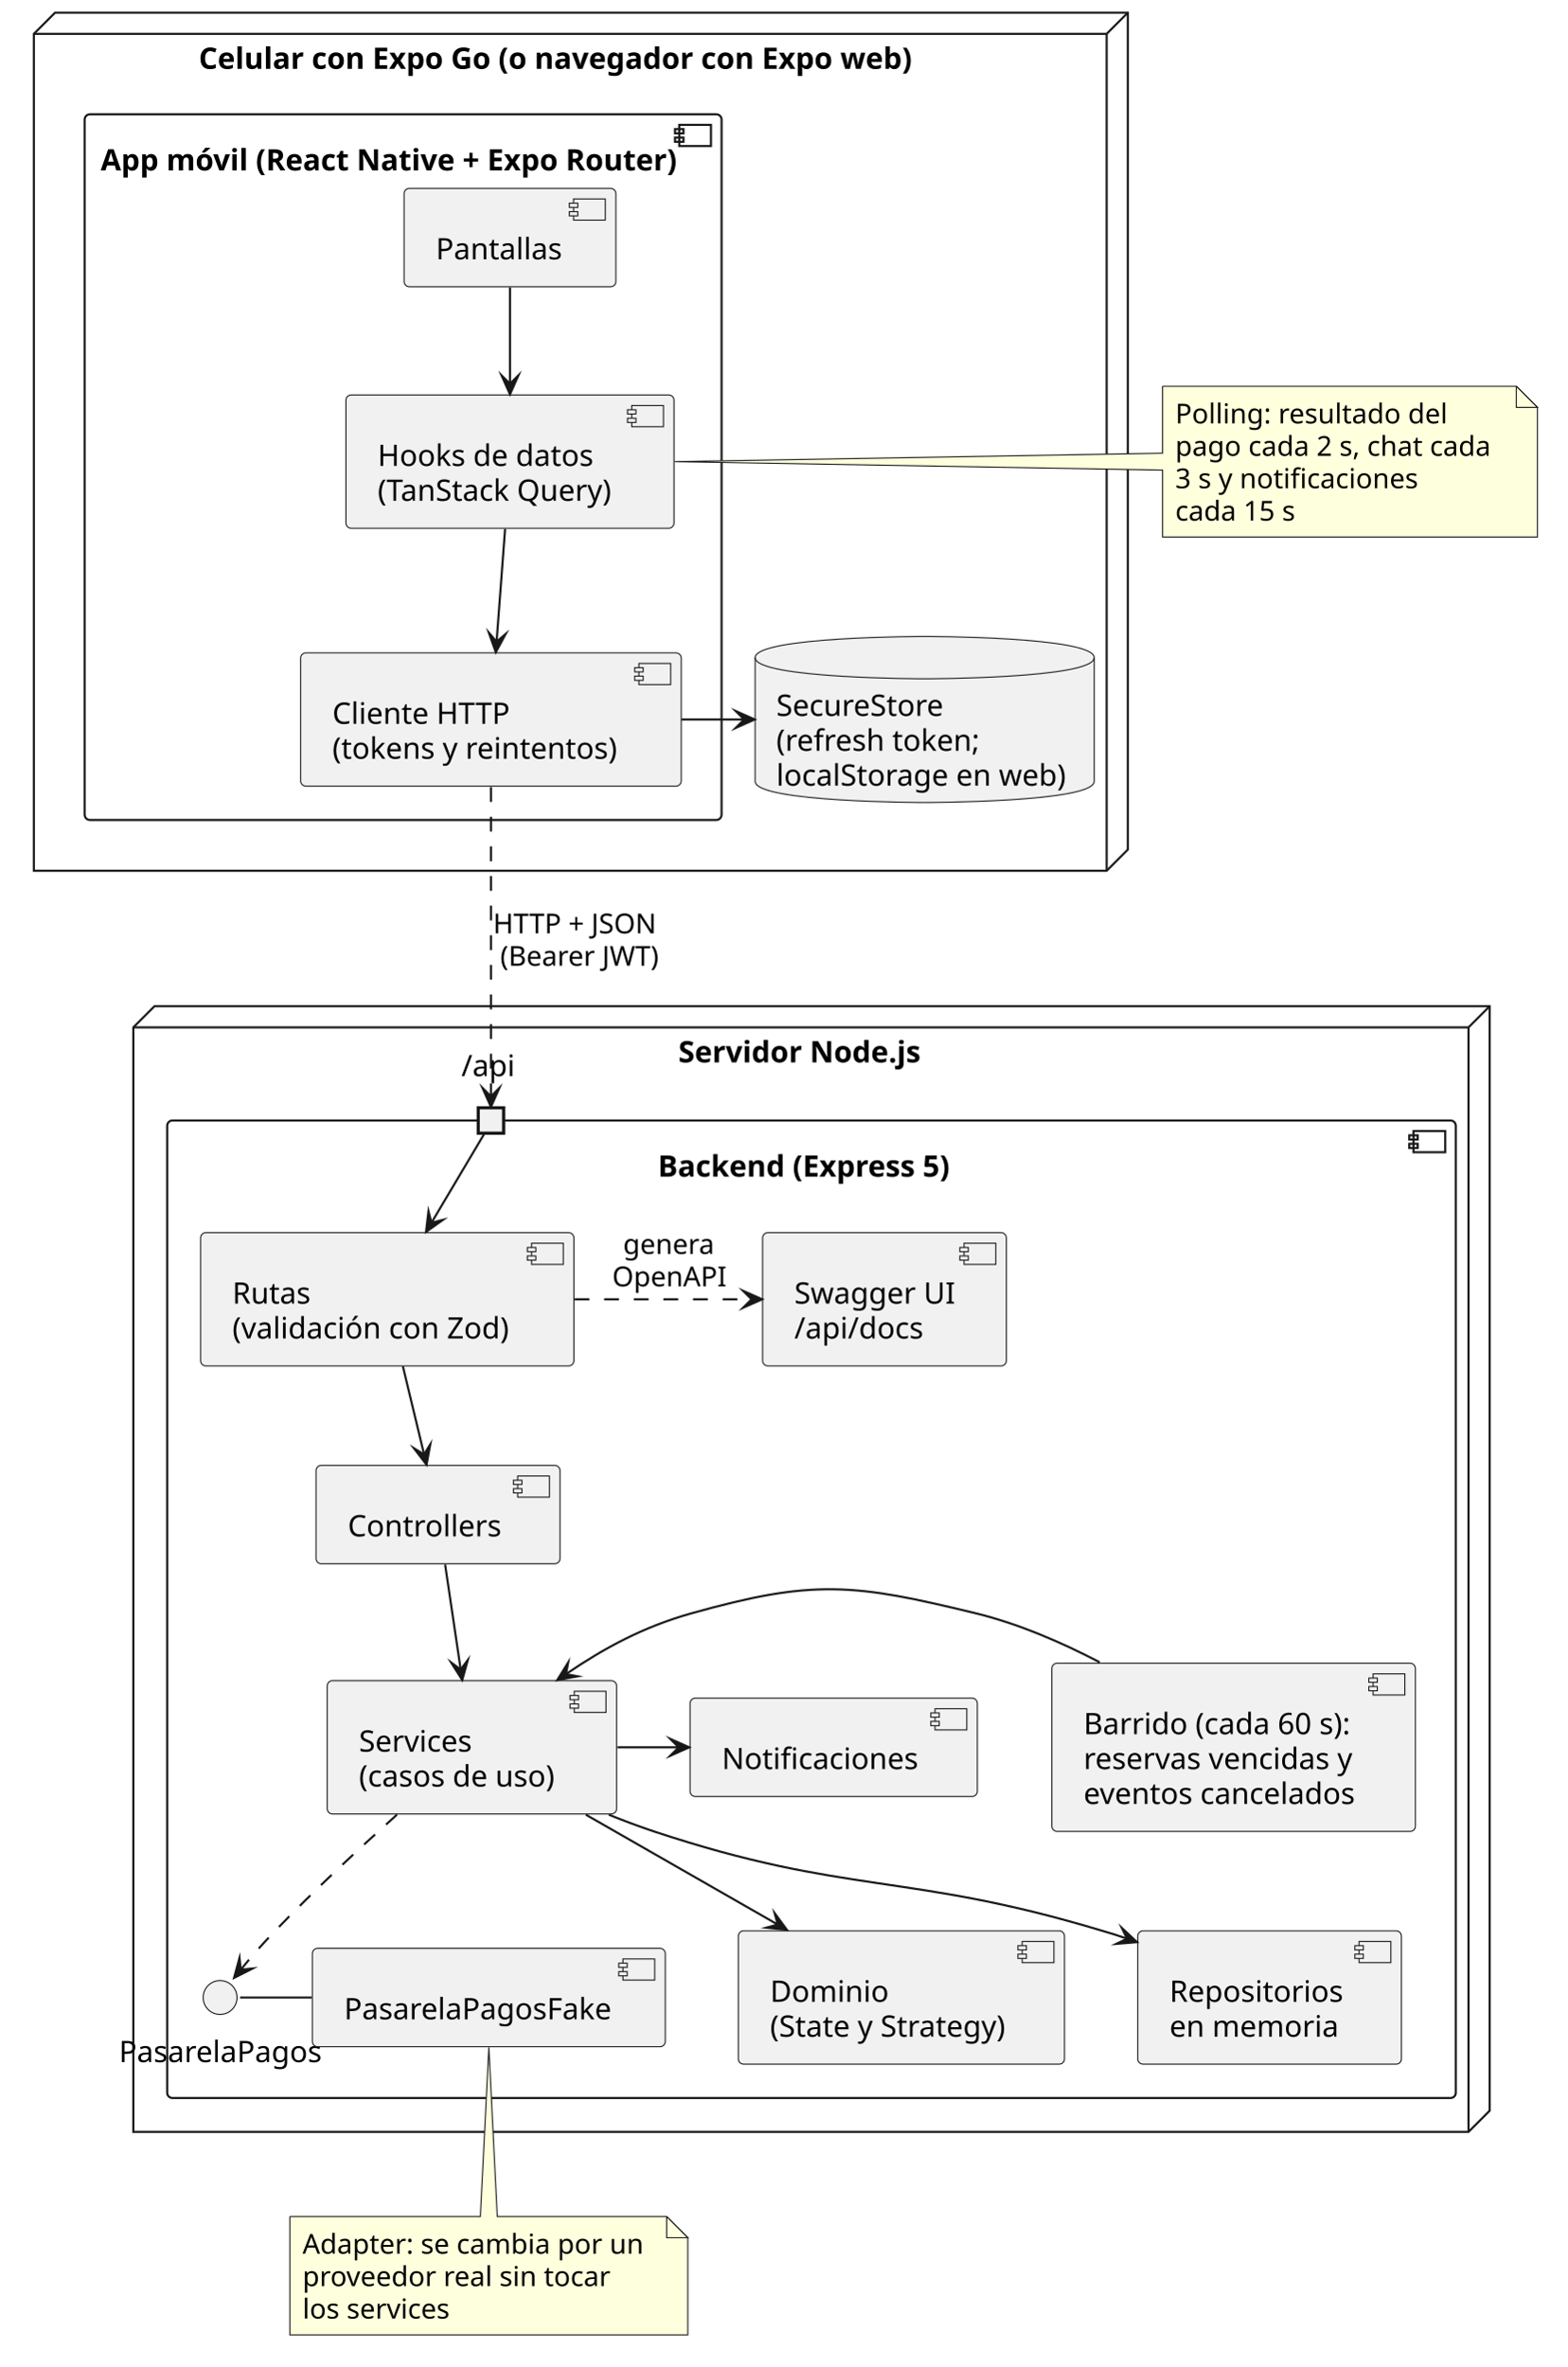
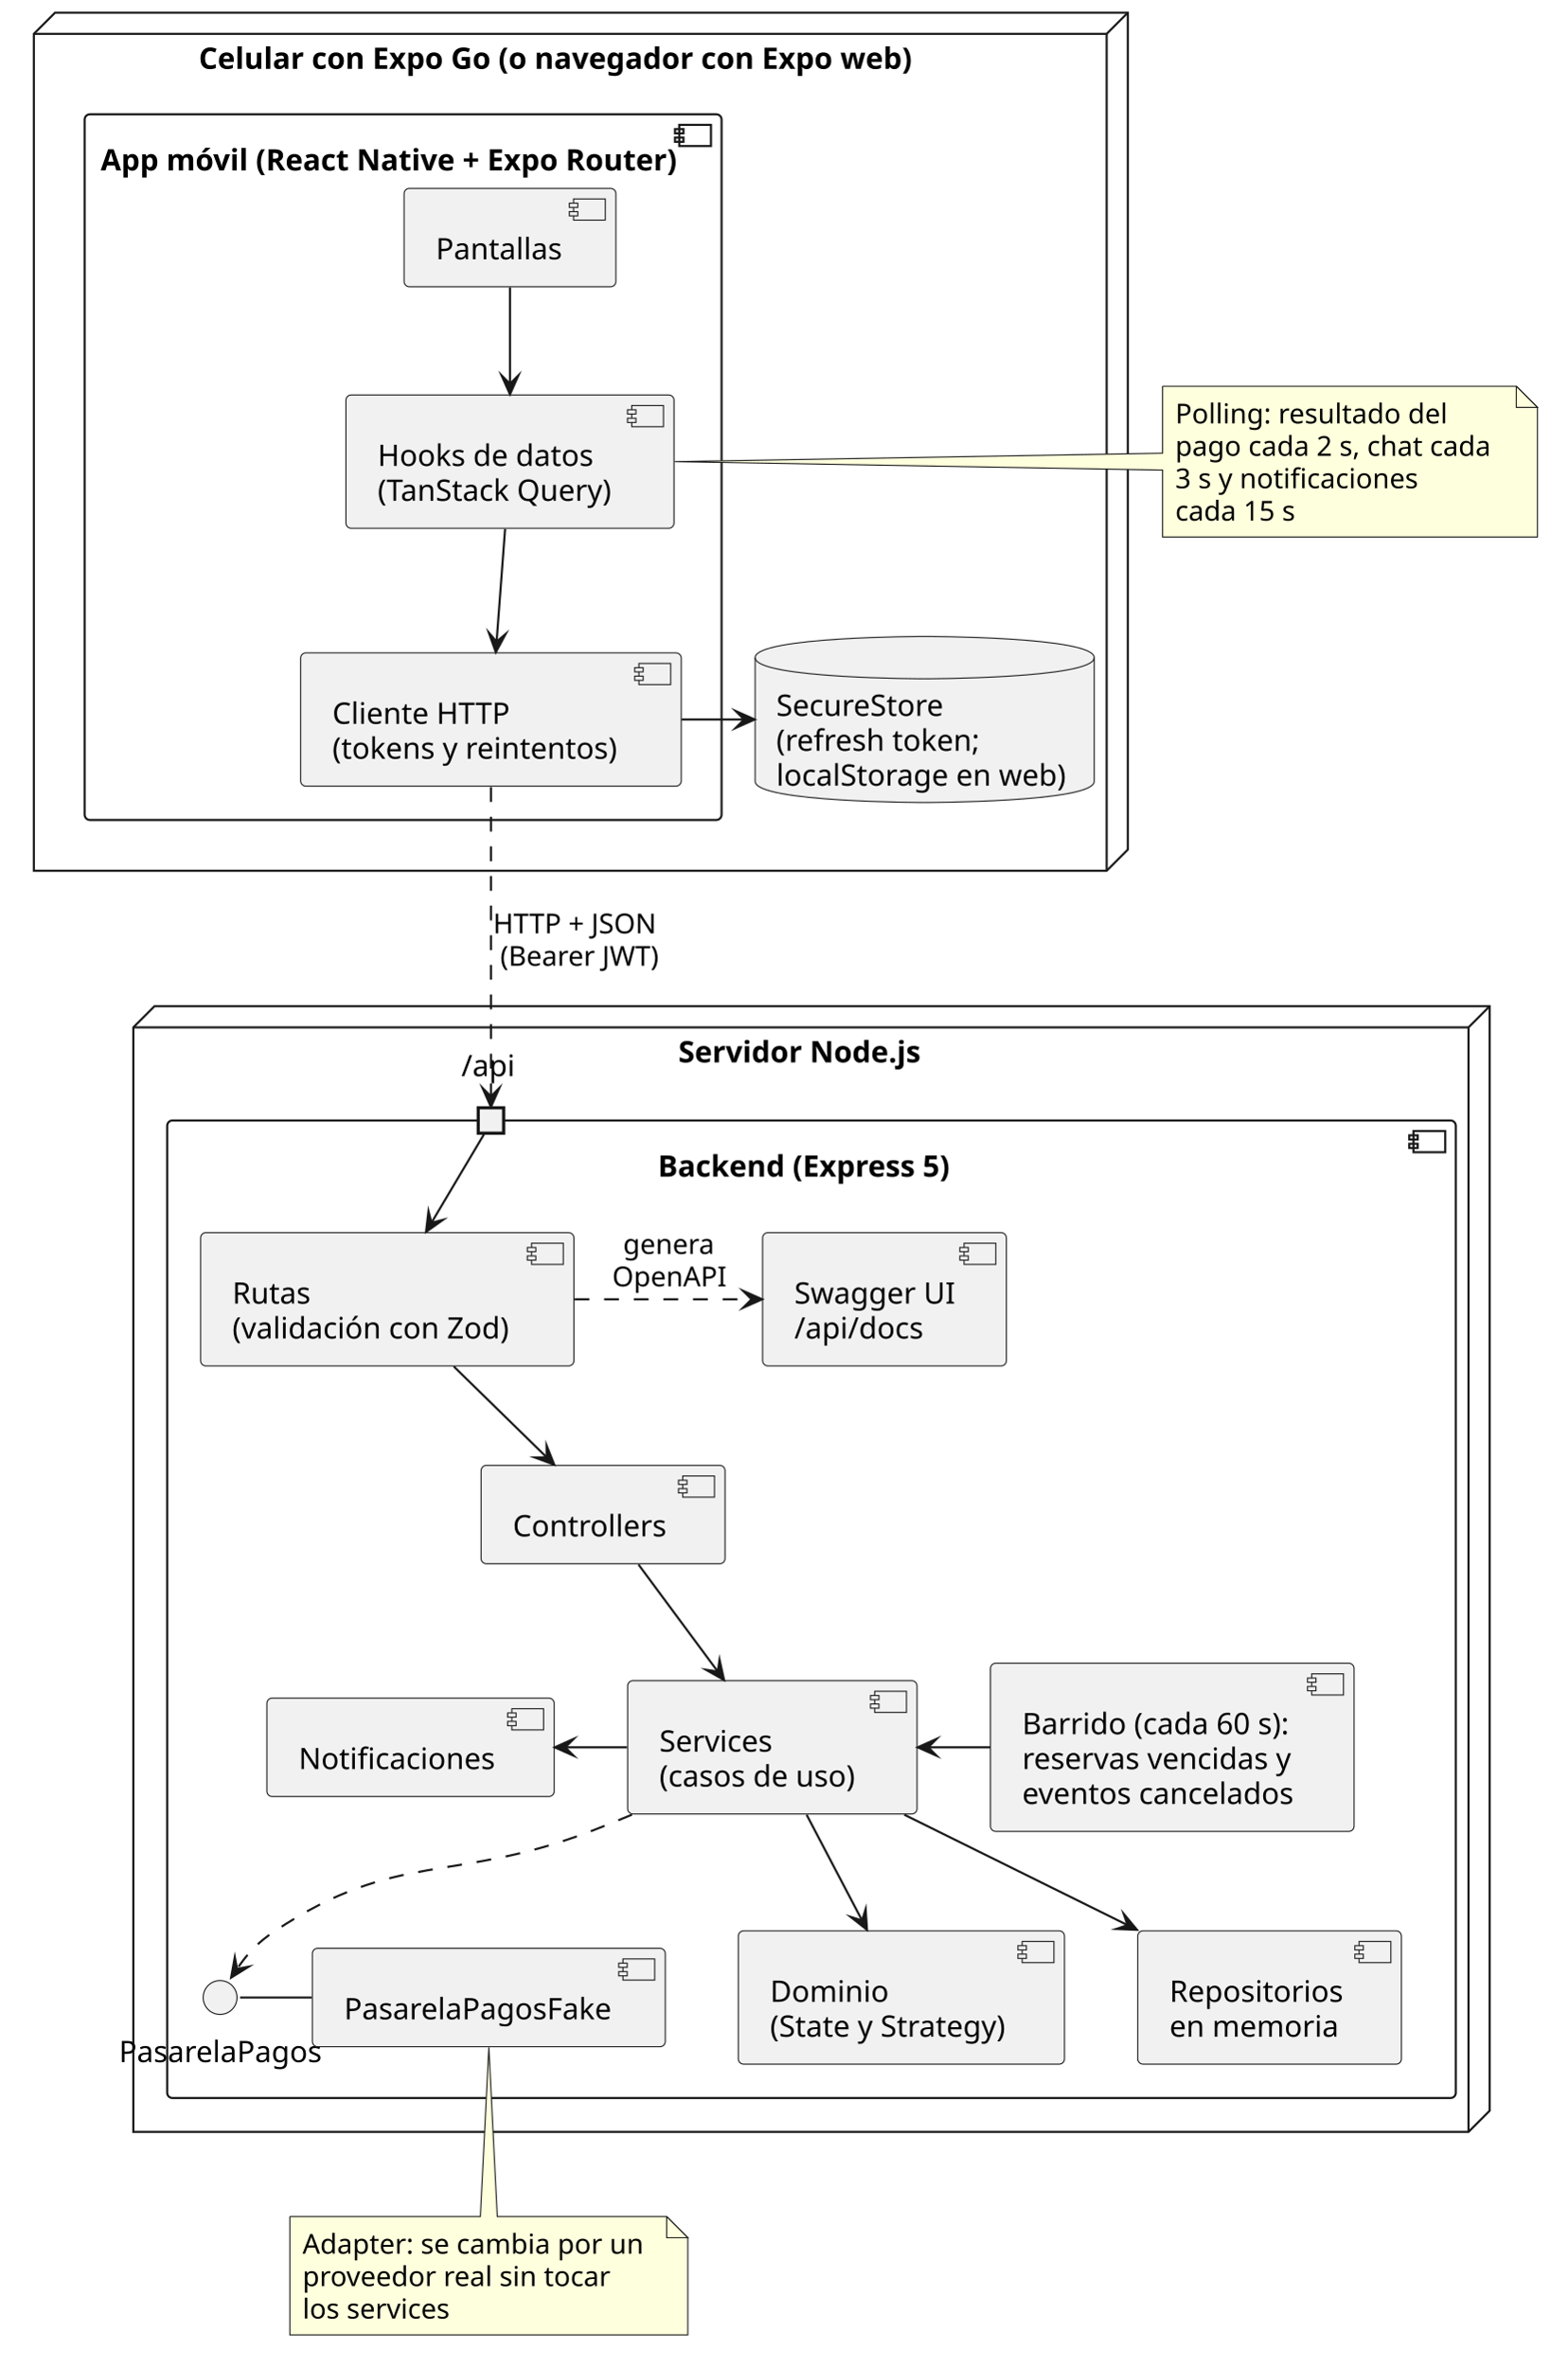
<svg xmlns="http://www.w3.org/2000/svg" version="1.1" data-diagram-type="DESCRIPTION" style="width:741px;height:1118px;background:#FFFFFF;" width="741px" height="1118px" viewBox="0 0 741 1118" zoomAndPan="magnify" preserveAspectRatio="none" contentStyleType="text/css">
  <defs />
  <g font-family="sans-serif" lengthAdjust="spacing">
    <g class="cluster" data-qualified-name="dispositivo" id="ent0001" data-source-line="10">
      <polygon points="16,16,26,6,533,6,533,401.45,523,411.45,16,411.45,16,16" fill="none" style="stroke:#181818;stroke-width:1;stroke-linejoin:miter;stroke-miterlimit:10;" />
      <line x1="523" y1="16" x2="533" y2="6" style="stroke:#181818;stroke-width:1;" />
      <line x1="16" y1="16" x2="523" y2="16" style="stroke:#181818;stroke-width:1;" />
      <line x1="523" y1="16" x2="523" y2="411.45" style="stroke:#181818;stroke-width:1;" />
      <text x="93.904" y="32.535" fill="#000" font-size="14" textLength="353.192" font-weight="700">Celular con Expo Go (o navegador con Expo web)</text>
    </g>
    <g class="cluster" data-qualified-name="dispositivo.app" id="ent0002" data-source-line="11">
      <rect x="40" y="54" width="301" height="333.45" fill="none" style="stroke:#181818;stroke-width:1;" rx="2.5" ry="2.5" />
      <rect x="321" y="59" width="15" height="10" fill="none" style="stroke:#181818;stroke-width:1;" />
      <rect x="319" y="61" width="4" height="2" fill="none" style="stroke:#181818;stroke-width:1;" />
      <rect x="319" y="65" width="4" height="2" fill="none" style="stroke:#181818;stroke-width:1;" />
      <text x="47.567" y="80.535" fill="#000" font-size="14" textLength="285.865" font-weight="700">App móvil (React Native + Expo Router)</text>
    </g>
    <g class="cluster" data-qualified-name="servidor" id="ent0007" data-source-line="19">
      <polygon points="63,485.45,73,475.45,704,475.45,704,997.36,694,1007.36,63,1007.36,63,485.45" fill="none" style="stroke:#181818;stroke-width:1;stroke-linejoin:miter;stroke-miterlimit:10;" />
      <line x1="694" y1="485.45" x2="704" y2="475.45" style="stroke:#181818;stroke-width:1;" />
      <line x1="63" y1="485.45" x2="694" y2="485.45" style="stroke:#181818;stroke-width:1;" />
      <line x1="694" y1="485.45" x2="694" y2="1007.36" style="stroke:#181818;stroke-width:1;" />
      <text x="320.581" y="501.985" fill="#000" font-size="14" textLength="117.838" font-weight="700">Servidor Node.js</text>
    </g>
    <g class="cluster" data-qualified-name="servidor.backend" id="ent0008" data-source-line="20">
      <rect x="79" y="529.45" width="609" height="461.91" fill="none" style="stroke:#181818;stroke-width:1;" rx="2.5" ry="2.5" />
      <rect x="668" y="534.45" width="15" height="10" fill="none" style="stroke:#181818;stroke-width:1;" />
      <rect x="666" y="536.45" width="4" height="2" fill="none" style="stroke:#181818;stroke-width:1;" />
      <rect x="666" y="540.45" width="4" height="2" fill="none" style="stroke:#181818;stroke-width:1;" />
      <text x="310.885" y="555.985" fill="#000" font-size="14" textLength="145.229" font-weight="700">Backend (Express 5)</text>
    </g>
    <g class="entity" data-qualified-name="dispositivo.secure" id="ent0006" data-source-line="16">
      <path d="M356.87,310.73 C356.87,300.73 437,300.73 437,300.73 C437,300.73 517.13,300.73 517.13,310.73 L517.13,369.195 C517.13,379.195 437,379.195 437,379.195 C437,379.195 356.87,379.195 356.87,369.195 L356.87,310.73" style="stroke:#181818;stroke-width:0.5;" fill="#F1F1F1" />
      <path d="M356.87,310.73 C356.87,320.73 437,320.73 437,320.73 C437,320.73 517.13,320.73 517.13,310.73" style="stroke:#181818;stroke-width:0.5;" fill="none" />
      <text x="366.87" y="338.265" fill="#000" font-size="14" textLength="79.632">SecureStore</text>
      <text x="366.87" y="354.753" fill="#000" font-size="14" textLength="99.948">(refresh token;</text>
      <text x="366.87" y="371.242" fill="#000" font-size="14" textLength="140.26">localStorage en web)</text>
    </g>
    <g class="entity" data-qualified-name="dispositivo.app.pantallas" id="ent0003" data-source-line="12">
      <rect x="190.96" y="89" width="100.088" height="46.488" fill="#F1F1F1" style="stroke:#181818;stroke-width:0.5;" rx="2.5" ry="2.5" />
      <rect x="271.048" y="94" width="15" height="10" fill="#F1F1F1" style="stroke:#181818;stroke-width:0.5;" />
      <rect x="269.048" y="96" width="4" height="2" fill="#F1F1F1" style="stroke:#181818;stroke-width:0.5;" />
      <rect x="269.048" y="100" width="4" height="2" fill="#F1F1F1" style="stroke:#181818;stroke-width:0.5;" />
      <text x="205.96" y="122.535" fill="#000" font-size="14" textLength="60.088">Pantallas</text>
    </g>
    <g class="entity" data-qualified-name="dispositivo.app.hooks" id="ent0004" data-source-line="13">
      <rect x="163.46" y="186.62" width="155.076" height="62.977" fill="#F1F1F1" style="stroke:#181818;stroke-width:0.5;" rx="2.5" ry="2.5" />
      <rect x="298.536" y="191.62" width="15" height="10" fill="#F1F1F1" style="stroke:#181818;stroke-width:0.5;" />
      <rect x="296.536" y="193.62" width="4" height="2" fill="#F1F1F1" style="stroke:#181818;stroke-width:0.5;" />
      <rect x="296.536" y="197.62" width="4" height="2" fill="#F1F1F1" style="stroke:#181818;stroke-width:0.5;" />
      <text x="178.46" y="220.155" fill="#000" font-size="14" textLength="105.793">Hooks de datos</text>
      <text x="178.46" y="236.643" fill="#000" font-size="14" textLength="115.076">(TanStack Query)</text>
    </g>
    <g class="entity" data-qualified-name="dispositivo.app.cliente" id="ent0005" data-source-line="14">
      <rect x="142.06" y="308.48" width="179.884" height="62.977" fill="#F1F1F1" style="stroke:#181818;stroke-width:0.5;" rx="2.5" ry="2.5" />
      <rect x="301.944" y="313.48" width="15" height="10" fill="#F1F1F1" style="stroke:#181818;stroke-width:0.5;" />
      <rect x="299.944" y="315.48" width="4" height="2" fill="#F1F1F1" style="stroke:#181818;stroke-width:0.5;" />
      <rect x="299.944" y="319.48" width="4" height="2" fill="#F1F1F1" style="stroke:#181818;stroke-width:0.5;" />
      <text x="157.06" y="342.015" fill="#000" font-size="14" textLength="87.466">Cliente HTTP</text>
      <text x="157.06" y="358.503" fill="#000" font-size="14" textLength="139.884">(tokens y reintentos)</text>
    </g>
    <g class="entity" data-qualified-name="servidor.backend.api" id="ent0009" data-source-line="21">
      <text x="218.034" y="508.497" fill="#000" font-size="14" textLength="27.932">/api</text>
      <rect x="226" y="523.45" width="12" height="12" fill="#F1F1F1" style="stroke:#181818;stroke-width:1.5;" />
    </g>
    <g class="entity" data-qualified-name="servidor.backend.rutas" id="ent0010" data-source-line="22">
      <rect x="94.79" y="582.45" width="176.418" height="62.977" fill="#F1F1F1" style="stroke:#181818;stroke-width:0.5;" rx="2.5" ry="2.5" />
      <rect x="251.208" y="587.45" width="15" height="10" fill="#F1F1F1" style="stroke:#181818;stroke-width:0.5;" />
      <rect x="249.208" y="589.45" width="4" height="2" fill="#F1F1F1" style="stroke:#181818;stroke-width:0.5;" />
      <rect x="249.208" y="593.45" width="4" height="2" fill="#F1F1F1" style="stroke:#181818;stroke-width:0.5;" />
      <text x="109.79" y="615.985" fill="#000" font-size="14" textLength="37.646">Rutas</text>
      <text x="109.79" y="632.473" fill="#000" font-size="14" textLength="136.418">(validación con Zod)</text>
    </g>
    <g class="entity" data-qualified-name="servidor.backend.swagger" id="ent0011" data-source-line="23">
      <rect x="360.4" y="582.45" width="115.209" height="62.977" fill="#F1F1F1" style="stroke:#181818;stroke-width:0.5;" rx="2.5" ry="2.5" />
      <rect x="455.609" y="587.45" width="15" height="10" fill="#F1F1F1" style="stroke:#181818;stroke-width:0.5;" />
      <rect x="453.609" y="589.45" width="4" height="2" fill="#F1F1F1" style="stroke:#181818;stroke-width:0.5;" />
      <rect x="453.609" y="593.45" width="4" height="2" fill="#F1F1F1" style="stroke:#181818;stroke-width:0.5;" />
      <text x="375.4" y="615.985" fill="#000" font-size="14" textLength="75.209">Swagger UI</text>
      <text x="375.4" y="632.473" fill="#000" font-size="14" textLength="66.992">/api/docs</text>
    </g>
    <g class="entity" data-qualified-name="servidor.backend.controllers" id="ent0012" data-source-line="24">
-       <rect x="149.35" y="692.43" width="115.298" height="46.488" fill="#F1F1F1" style="stroke:#181818;stroke-width:0.5;" rx="2.5" ry="2.5" />
-       <rect x="244.648" y="697.43" width="15" height="10" fill="#F1F1F1" style="stroke:#181818;stroke-width:0.5;" />
-       <rect x="242.648" y="699.43" width="4" height="2" fill="#F1F1F1" style="stroke:#181818;stroke-width:0.5;" />
-       <rect x="242.648" y="703.43" width="4" height="2" fill="#F1F1F1" style="stroke:#181818;stroke-width:0.5;" />
-       <text x="164.35" y="725.965" fill="#000" font-size="14" textLength="75.298">Controllers</text>
+       <rect x="227.35" y="692.43" width="115.298" height="46.488" fill="#F1F1F1" style="stroke:#181818;stroke-width:0.5;" rx="2.5" ry="2.5" />
+       <rect x="322.648" y="697.43" width="15" height="10" fill="#F1F1F1" style="stroke:#181818;stroke-width:0.5;" />
+       <rect x="320.648" y="699.43" width="4" height="2" fill="#F1F1F1" style="stroke:#181818;stroke-width:0.5;" />
+       <rect x="320.648" y="703.43" width="4" height="2" fill="#F1F1F1" style="stroke:#181818;stroke-width:0.5;" />
+       <text x="242.35" y="725.965" fill="#000" font-size="14" textLength="75.298">Controllers</text>
    </g>
    <g class="entity" data-qualified-name="servidor.backend.services" id="ent0013" data-source-line="25">
-       <rect x="154.61" y="794.16" width="136.776" height="62.977" fill="#F1F1F1" style="stroke:#181818;stroke-width:0.5;" rx="2.5" ry="2.5" />
-       <rect x="271.386" y="799.16" width="15" height="10" fill="#F1F1F1" style="stroke:#181818;stroke-width:0.5;" />
-       <rect x="269.386" y="801.16" width="4" height="2" fill="#F1F1F1" style="stroke:#181818;stroke-width:0.5;" />
-       <rect x="269.386" y="805.16" width="4" height="2" fill="#F1F1F1" style="stroke:#181818;stroke-width:0.5;" />
-       <text x="169.61" y="827.695" fill="#000" font-size="14" textLength="54.469">Services</text>
-       <text x="169.61" y="844.183" fill="#000" font-size="14" textLength="96.776">(casos de uso)</text>
+       <rect x="296.61" y="794.16" width="136.776" height="62.977" fill="#F1F1F1" style="stroke:#181818;stroke-width:0.5;" rx="2.5" ry="2.5" />
+       <rect x="413.386" y="799.16" width="15" height="10" fill="#F1F1F1" style="stroke:#181818;stroke-width:0.5;" />
+       <rect x="411.386" y="801.16" width="4" height="2" fill="#F1F1F1" style="stroke:#181818;stroke-width:0.5;" />
+       <rect x="411.386" y="805.16" width="4" height="2" fill="#F1F1F1" style="stroke:#181818;stroke-width:0.5;" />
+       <text x="311.61" y="827.695" fill="#000" font-size="14" textLength="54.469">Services</text>
+       <text x="311.61" y="844.183" fill="#000" font-size="14" textLength="96.776">(casos de uso)</text>
    </g>
    <g class="entity" data-qualified-name="servidor.backend.notificaciones" id="ent0014" data-source-line="26">
-       <rect x="326.12" y="802.41" width="135.765" height="46.488" fill="#F1F1F1" style="stroke:#181818;stroke-width:0.5;" rx="2.5" ry="2.5" />
-       <rect x="441.885" y="807.41" width="15" height="10" fill="#F1F1F1" style="stroke:#181818;stroke-width:0.5;" />
-       <rect x="439.885" y="809.41" width="4" height="2" fill="#F1F1F1" style="stroke:#181818;stroke-width:0.5;" />
-       <rect x="439.885" y="813.41" width="4" height="2" fill="#F1F1F1" style="stroke:#181818;stroke-width:0.5;" />
-       <text x="341.12" y="835.945" fill="#000" font-size="14" textLength="95.765">Notificaciones</text>
+       <rect x="126.12" y="802.41" width="135.765" height="46.488" fill="#F1F1F1" style="stroke:#181818;stroke-width:0.5;" rx="2.5" ry="2.5" />
+       <rect x="241.885" y="807.41" width="15" height="10" fill="#F1F1F1" style="stroke:#181818;stroke-width:0.5;" />
+       <rect x="239.885" y="809.41" width="4" height="2" fill="#F1F1F1" style="stroke:#181818;stroke-width:0.5;" />
+       <rect x="239.885" y="813.41" width="4" height="2" fill="#F1F1F1" style="stroke:#181818;stroke-width:0.5;" />
+       <text x="141.12" y="835.945" fill="#000" font-size="14" textLength="95.765">Notificaciones</text>
    </g>
    <g class="entity" data-qualified-name="servidor.backend.barrido" id="ent0015" data-source-line="27">
-       <rect x="497.09" y="785.92" width="171.824" height="79.465" fill="#F1F1F1" style="stroke:#181818;stroke-width:0.5;" rx="2.5" ry="2.5" />
-       <rect x="648.914" y="790.92" width="15" height="10" fill="#F1F1F1" style="stroke:#181818;stroke-width:0.5;" />
-       <rect x="646.914" y="792.92" width="4" height="2" fill="#F1F1F1" style="stroke:#181818;stroke-width:0.5;" />
-       <rect x="646.914" y="796.92" width="4" height="2" fill="#F1F1F1" style="stroke:#181818;stroke-width:0.5;" />
-       <text x="512.09" y="819.455" fill="#000" font-size="14" textLength="131.811">Barrido (cada 60 s):</text>
-       <text x="512.09" y="835.943" fill="#000" font-size="14" textLength="131.113">reservas vencidas y</text>
-       <text x="512.09" y="852.432" fill="#000" font-size="14" textLength="131.824">eventos cancelados</text>
+       <rect x="468.09" y="785.92" width="171.824" height="79.465" fill="#F1F1F1" style="stroke:#181818;stroke-width:0.5;" rx="2.5" ry="2.5" />
+       <rect x="619.914" y="790.92" width="15" height="10" fill="#F1F1F1" style="stroke:#181818;stroke-width:0.5;" />
+       <rect x="617.914" y="792.92" width="4" height="2" fill="#F1F1F1" style="stroke:#181818;stroke-width:0.5;" />
+       <rect x="617.914" y="796.92" width="4" height="2" fill="#F1F1F1" style="stroke:#181818;stroke-width:0.5;" />
+       <text x="483.09" y="819.455" fill="#000" font-size="14" textLength="131.811">Barrido (cada 60 s):</text>
+       <text x="483.09" y="835.943" fill="#000" font-size="14" textLength="131.113">reservas vencidas y</text>
+       <text x="483.09" y="852.432" fill="#000" font-size="14" textLength="131.824">eventos cancelados</text>
    </g>
    <g class="entity" data-qualified-name="servidor.backend.dominio" id="ent0016" data-source-line="28">
      <rect x="348.93" y="912.38" width="154.14" height="62.977" fill="#F1F1F1" style="stroke:#181818;stroke-width:0.5;" rx="2.5" ry="2.5" />
      <rect x="483.07" y="917.38" width="15" height="10" fill="#F1F1F1" style="stroke:#181818;stroke-width:0.5;" />
      <rect x="481.07" y="919.38" width="4" height="2" fill="#F1F1F1" style="stroke:#181818;stroke-width:0.5;" />
      <rect x="481.07" y="923.38" width="4" height="2" fill="#F1F1F1" style="stroke:#181818;stroke-width:0.5;" />
      <text x="363.93" y="945.915" fill="#000" font-size="14" textLength="57.538">Dominio</text>
      <text x="363.93" y="962.403" fill="#000" font-size="14" textLength="114.14">(State y Strategy)</text>
    </g>
    <g class="entity" data-qualified-name="servidor.backend.repos" id="ent0017" data-source-line="29">
      <rect x="537.7" y="912.38" width="124.595" height="62.977" fill="#F1F1F1" style="stroke:#181818;stroke-width:0.5;" rx="2.5" ry="2.5" />
      <rect x="642.295" y="917.38" width="15" height="10" fill="#F1F1F1" style="stroke:#181818;stroke-width:0.5;" />
      <rect x="640.295" y="919.38" width="4" height="2" fill="#F1F1F1" style="stroke:#181818;stroke-width:0.5;" />
      <rect x="640.295" y="923.38" width="4" height="2" fill="#F1F1F1" style="stroke:#181818;stroke-width:0.5;" />
      <text x="552.7" y="945.915" fill="#000" font-size="14" textLength="84.595">Repositorios</text>
      <text x="552.7" y="962.403" fill="#000" font-size="14" textLength="80.965">en memoria</text>
    </g>
    <g class="entity" data-qualified-name="servidor.backend.pasarela" id="ent0018" data-source-line="30">
      <ellipse cx="104" cy="943.87" rx="8" ry="8" fill="#F1F1F1" style="stroke:#181818;stroke-width:0.5;" />
      <text x="56.21" y="974.405" fill="#000" font-size="14" textLength="95.58">PasarelaPagos</text>
    </g>
    <g class="entity" data-qualified-name="servidor.backend.fake" id="ent0019" data-source-line="31">
      <rect x="147.6" y="920.63" width="166.8" height="46.488" fill="#F1F1F1" style="stroke:#181818;stroke-width:0.5;" rx="2.5" ry="2.5" />
      <rect x="294.4" y="925.63" width="15" height="10" fill="#F1F1F1" style="stroke:#181818;stroke-width:0.5;" />
      <rect x="292.4" y="927.63" width="4" height="2" fill="#F1F1F1" style="stroke:#181818;stroke-width:0.5;" />
      <rect x="292.4" y="931.63" width="4" height="2" fill="#F1F1F1" style="stroke:#181818;stroke-width:0.5;" />
      <text x="162.6" y="954.165" fill="#000" font-size="14" textLength="126.8">PasarelaPagosFake</text>
    </g>
-     <g class="entity" data-qualified-name="GMN36" id="ent0037" data-source-line="52">
+     <g class="entity" data-qualified-name="GMN37" id="ent0038" data-source-line="52">
      <path d="M549.43,182.49 L549.43,214.11 L318.93,218.11 L549.43,222.11 L549.43,253.732 A0,0 0 0 0 549.43,253.732 L726.576,253.732 A0,0 0 0 0 726.576,253.732 L726.576,192.49 L716.576,182.49 L549.43,182.49 A0,0 0 0 0 549.43,182.49" style="stroke:#181818;stroke-width:0.5;" fill="#FEFFDD" />
      <path d="M716.576,182.49 L716.576,192.49 L726.576,192.49 L716.576,182.49" style="stroke:#181818;stroke-width:0.5;" fill="#FEFFDD" />
      <text x="555.43" y="200.058" fill="#000" font-size="13" textLength="133.364">Polling: resultado del</text>
      <text x="555.43" y="215.369" fill="#000" font-size="13" textLength="156.146">pago cada 2 s, chat cada</text>
      <text x="555.43" y="230.679" fill="#000" font-size="13" textLength="121.367">3 s y notificaciones</text>
      <text x="555.43" y="245.99" fill="#000" font-size="13" textLength="60.493">cada 15 s</text>
    </g>
-     <g class="entity" data-qualified-name="GMN39" id="ent0040" data-source-line="59">
+     <g class="entity" data-qualified-name="GMN40" id="ent0041" data-source-line="59">
      <path d="M136.96,1047.36 L136.96,1103.292 A0,0 0 0 0 136.96,1103.292 L325.049,1103.292 A0,0 0 0 0 325.049,1103.292 L325.049,1057.36 L315.049,1047.36 L235,1047.36 L231,967.42 L227,1047.36 L136.96,1047.36 A0,0 0 0 0 136.96,1047.36" style="stroke:#181818;stroke-width:0.5;" fill="#FEFFDD" />
      <path d="M315.049,1047.36 L315.049,1057.36 L325.049,1057.36 L315.049,1047.36" style="stroke:#181818;stroke-width:0.5;" fill="#FEFFDD" />
      <text x="142.96" y="1064.928" fill="#000" font-size="13" textLength="167.089">Adapter: se cambia por un</text>
      <text x="142.96" y="1080.239" fill="#000" font-size="13" textLength="150.484">proveedor real sin tocar</text>
      <text x="142.96" y="1095.549" fill="#000" font-size="13" textLength="72.687">los services</text>
    </g>
    <g class="link" data-entity-1="ent0003" data-entity-2="ent0004" id="lnk20" data-source-line="35" data-link-type="dependency">
      <path d="M241,135.78 C241,150.58 241,165.12 241,181.34" style="stroke:#181818;stroke-width:1;" fill="none" id="pantallas-to-hooks" />
      <polygon points="241,186.34,245,177.34,241,181.34,237,177.34,241,186.34" fill="#181818" style="stroke:#181818;stroke-width:1;stroke-linejoin:miter;stroke-miterlimit:10;" />
    </g>
    <g class="link" data-entity-1="ent0004" data-entity-2="ent0005" id="lnk21" data-source-line="36" data-link-type="dependency">
      <path d="M238.68,249.98 C237.34,267.87 236.024,285.344 234.684,303.214" style="stroke:#181818;stroke-width:1;" fill="none" id="hooks-to-cliente" />
      <polygon points="234.31,308.2,238.972,299.524,234.684,303.214,230.994,298.926,234.31,308.2" fill="#181818" style="stroke:#181818;stroke-width:1;stroke-linejoin:miter;stroke-miterlimit:10;" />
    </g>
    <g class="link" data-entity-1="ent0005" data-entity-2="ent0006" id="lnk22" data-source-line="37" data-link-type="dependency">
      <path d="M322.09,339.96 C333.61,339.96 340.13,339.96 351.65,339.96" style="stroke:#181818;stroke-width:1;" fill="none" id="cliente-to-secure" />
      <polygon points="356.65,339.96,347.65,335.96,351.65,339.96,347.65,343.96,356.65,339.96" fill="#181818" style="stroke:#181818;stroke-width:1;stroke-linejoin:miter;stroke-miterlimit:10;" />
    </g>
    <g class="link" data-entity-1="ent0005" data-entity-2="ent0009" id="lnk23" data-source-line="38" data-link-type="dependency">
      <path d="M232,371.92 C232,417.9 232,496.15 232,518.05" style="stroke:#181818;stroke-width:1;stroke-dasharray:7,7;" fill="none" id="cliente-to-api" />
      <polygon points="232,523.05,236,514.05,232,518.05,228,514.05,232,523.05" fill="#181818" style="stroke:#181818;stroke-width:1;stroke-linejoin:miter;stroke-miterlimit:10;" />
      <text x="233" y="441.018" fill="#000" font-size="13" textLength="82.488">HTTP + JSON</text>
      <text x="236.377" y="456.329" fill="#000" font-size="13" textLength="75.734">(Bearer JWT)</text>
    </g>
    <g class="link" data-entity-1="ent0009" data-entity-2="ent0010" id="lnk24" data-source-line="39" data-link-type="dependency">
      <path d="M228.78,535.86 C223.25,545.18 214.084,560.611 203.884,577.781" style="stroke:#181818;stroke-width:1;" fill="none" id="api-to-rutas" />
      <polygon points="201.33,582.08,209.366,576.385,203.884,577.781,202.488,572.299,201.33,582.08" fill="#181818" style="stroke:#181818;stroke-width:1;stroke-linejoin:miter;stroke-miterlimit:10;" />
    </g>
    <g class="link" data-entity-1="ent0010" data-entity-2="ent0011" id="lnk25" data-source-line="41" data-link-type="dependency">
      <path d="M271.51,613.94 C301.17,613.94 328.47,613.94 355.17,613.94" style="stroke:#181818;stroke-width:1;stroke-dasharray:7,7;" fill="none" id="rutas-to-swagger" />
      <polygon points="360.17,613.94,351.17,609.94,355.17,613.94,351.17,617.94,360.17,613.94" fill="#181818" style="stroke:#181818;stroke-width:1;stroke-linejoin:miter;stroke-miterlimit:10;" />
      <text x="294.467" y="592.508" fill="#000" font-size="13" textLength="43.158">genera</text>
      <text x="289.3" y="607.819" fill="#000" font-size="13" textLength="53.492">OpenAPI</text>
    </g>
    <g class="link" data-entity-1="ent0010" data-entity-2="ent0012" id="lnk26" data-source-line="42" data-link-type="dependency">
-       <path d="M190.4,645.68 C194.01,660.67 197.101,673.529 200.401,687.249" style="stroke:#181818;stroke-width:1;" fill="none" id="rutas-to-controllers" />
-       <polygon points="201.57,692.11,203.354,682.424,200.401,687.249,195.576,684.295,201.57,692.11" fill="#181818" style="stroke:#181818;stroke-width:1;stroke-linejoin:miter;stroke-miterlimit:10;" />
+       <path d="M214.44,645.68 C229.77,660.67 244.314,674.895 258.354,688.615" style="stroke:#181818;stroke-width:1;" fill="none" id="rutas-to-controllers" />
+       <polygon points="261.93,692.11,258.289,682.959,258.354,688.615,252.697,688.681,261.93,692.11" fill="#181818" style="stroke:#181818;stroke-width:1;stroke-linejoin:miter;stroke-miterlimit:10;" />
    </g>
    <g class="link" data-entity-1="ent0012" data-entity-2="ent0013" id="lnk27" data-source-line="43" data-link-type="dependency">
-       <path d="M210.35,739.31 C212.7,755.14 215.126,771.524 217.706,788.904" style="stroke:#181818;stroke-width:1;" fill="none" id="controllers-to-services" />
-       <polygon points="218.44,793.85,221.075,784.36,217.706,788.904,213.162,785.535,218.44,793.85" fill="#181818" style="stroke:#181818;stroke-width:1;stroke-linejoin:miter;stroke-miterlimit:10;" />
+       <path d="M301.77,739.31 C313.5,755.14 326.334,772.452 339.204,789.832" style="stroke:#181818;stroke-width:1;" fill="none" id="controllers-to-services" />
+       <polygon points="342.18,793.85,340.039,784.237,339.204,789.832,333.609,788.998,342.18,793.85" fill="#181818" style="stroke:#181818;stroke-width:1;stroke-linejoin:miter;stroke-miterlimit:10;" />
    </g>
    <g class="link" data-entity-1="ent0013" data-entity-2="ent0015" id="lnk29" data-source-line="44" data-link-type="dependency">
-       <path d="M267.474,791.047 C285.684,778.657 304,768.75 326.5,762.42 C384.26,746.17 403.22,748.16 461.5,762.42 C481.36,767.28 501.59,776.01 519.7,785.46" style="stroke:#181818;stroke-width:1;" fill="none" id="services-backto-barrido" />
-       <polygon points="263.34,793.86,273.031,792.104,267.474,791.047,268.531,785.49,263.34,793.86" fill="#181818" style="stroke:#181818;stroke-width:1;stroke-linejoin:miter;stroke-miterlimit:10;" />
-     </g>
-     <g class="link" data-entity-1="ent0013" data-entity-2="ent0014" id="lnk30" data-source-line="45" data-link-type="dependency">
-       <path d="M291.8,825.65 C303.11,825.65 309.42,825.65 320.73,825.65" style="stroke:#181818;stroke-width:1;" fill="none" id="services-to-notificaciones" />
-       <polygon points="325.73,825.65,316.73,821.65,320.73,825.65,316.73,829.65,325.73,825.65" fill="#181818" style="stroke:#181818;stroke-width:1;stroke-linejoin:miter;stroke-miterlimit:10;" />
-     </g>
-     <g class="link" data-entity-1="ent0013" data-entity-2="ent0016" id="lnk31" data-source-line="46" data-link-type="dependency">
-       <path d="M276.87,857.49 C306.23,874.3 338.141,892.565 367.541,909.405" style="stroke:#181818;stroke-width:1;" fill="none" id="services-to-dominio" />
-       <polygon points="371.88,911.89,366.059,903.946,367.541,909.405,362.082,910.888,371.88,911.89" fill="#181818" style="stroke:#181818;stroke-width:1;stroke-linejoin:miter;stroke-miterlimit:10;" />
-     </g>
-     <g class="link" data-entity-1="ent0013" data-entity-2="ent0017" id="lnk32" data-source-line="47" data-link-type="dependency">
-       <path d="M287.71,857.48 C294.81,860.36 302.01,863.06 309,865.38 C400.59,895.8 428.61,884.48 521,912.38 C526.35,914 527.128,914.157 532.618,916.067" style="stroke:#181818;stroke-width:1;" fill="none" id="services-to-repos" />
-       <polygon points="537.34,917.71,530.154,910.975,532.618,916.067,527.525,918.531,537.34,917.71" fill="#181818" style="stroke:#181818;stroke-width:1;stroke-linejoin:miter;stroke-miterlimit:10;" />
-     </g>
-     <g class="link" data-entity-1="ent0013" data-entity-2="ent0018" id="lnk33" data-source-line="48" data-link-type="dependency">
-       <path d="M187.61,857.45 C169.85,873.37 148.27,893.39 130,912.38 C123.05,919.6 118.862,924.477 113.752,930.737" style="stroke:#181818;stroke-width:1;stroke-dasharray:7,7;" fill="none" id="services-to-pasarela" />
-       <polygon points="110.59,934.61,119.38,930.167,113.752,930.737,113.183,925.108,110.59,934.61" fill="#181818" style="stroke:#181818;stroke-width:1;stroke-linejoin:miter;stroke-miterlimit:10;" />
-     </g>
-     <g class="link" data-entity-1="ent0018" data-entity-2="ent0019" id="lnk35" data-source-line="49" data-link-type="association">
+       <path d="M438.66,825.65 C450.1,825.65 456.54,825.65 467.98,825.65" style="stroke:#181818;stroke-width:1;" fill="none" id="services-backto-barrido" />
+       <polygon points="433.66,825.65,442.66,829.65,438.66,825.65,442.66,821.65,433.66,825.65" fill="#181818" style="stroke:#181818;stroke-width:1;stroke-linejoin:miter;stroke-miterlimit:10;" />
+     </g>
+     <g class="link" data-entity-1="ent0014" data-entity-2="ent0013" id="lnk31" data-source-line="45" data-link-type="dependency">
+       <path d="M267.13,825.65 C278.52,825.65 284.9,825.65 296.29,825.65" style="stroke:#181818;stroke-width:1;" fill="none" id="notificaciones-backto-services" />
+       <polygon points="262.13,825.65,271.13,829.65,267.13,825.65,271.13,821.65,262.13,825.65" fill="#181818" style="stroke:#181818;stroke-width:1;stroke-linejoin:miter;stroke-miterlimit:10;" />
+     </g>
+     <g class="link" data-entity-1="ent0013" data-entity-2="ent0016" id="lnk32" data-source-line="46" data-link-type="dependency">
+       <path d="M381.19,857.49 C390.01,874.3 398.576,890.623 407.416,907.463" style="stroke:#181818;stroke-width:1;" fill="none" id="services-to-dominio" />
+       <polygon points="409.74,911.89,409.099,902.062,407.416,907.463,402.015,905.78,409.74,911.89" fill="#181818" style="stroke:#181818;stroke-width:1;stroke-linejoin:miter;stroke-miterlimit:10;" />
+     </g>
+     <g class="link" data-entity-1="ent0013" data-entity-2="ent0017" id="lnk33" data-source-line="47" data-link-type="dependency">
+       <path d="M427.36,857.49 C461.35,874.3 498.828,892.833 532.868,909.673" style="stroke:#181818;stroke-width:1;" fill="none" id="services-to-repos" />
+       <polygon points="537.35,911.89,531.057,904.314,532.868,909.673,527.509,911.484,537.35,911.89" fill="#181818" style="stroke:#181818;stroke-width:1;stroke-linejoin:miter;stroke-miterlimit:10;" />
+     </g>
+     <g class="link" data-entity-1="ent0013" data-entity-2="ent0018" id="lnk34" data-source-line="48" data-link-type="dependency">
+       <path d="M298.66,857.46 C292.06,860.24 285.43,862.93 279,865.38 C214.12,890.13 187.89,874.03 130,912.38 C121.3,918.14 116.68,923.484 112.02,930.344" style="stroke:#181818;stroke-width:1;stroke-dasharray:7,7;" fill="none" id="services-to-pasarela" />
+       <polygon points="109.21,934.48,117.576,929.283,112.02,930.344,110.958,924.788,109.21,934.48" fill="#181818" style="stroke:#181818;stroke-width:1;stroke-linejoin:miter;stroke-miterlimit:10;" />
+     </g>
+     <g class="link" data-entity-1="ent0018" data-entity-2="ent0019" id="lnk36" data-source-line="49" data-link-type="association">
      <path d="M113.43,943.87 C124.75,943.87 136.08,943.87 147.41,943.87" style="stroke:#181818;stroke-width:1;" fill="none" id="pasarela-fake" />
    </g>
  </g>
</svg>
